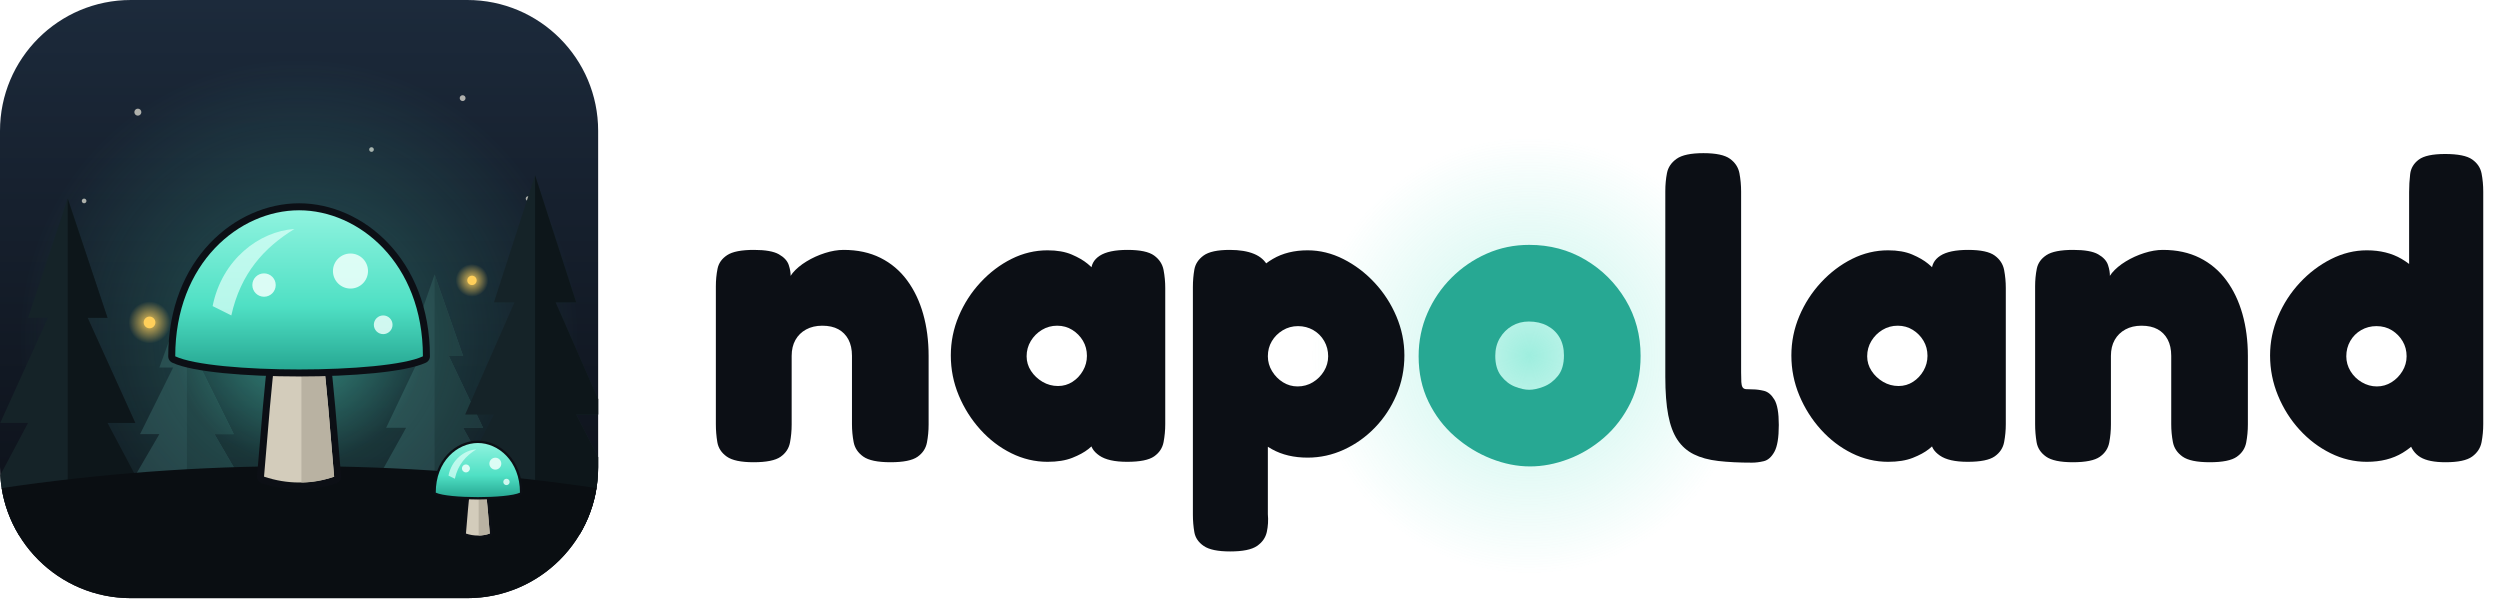
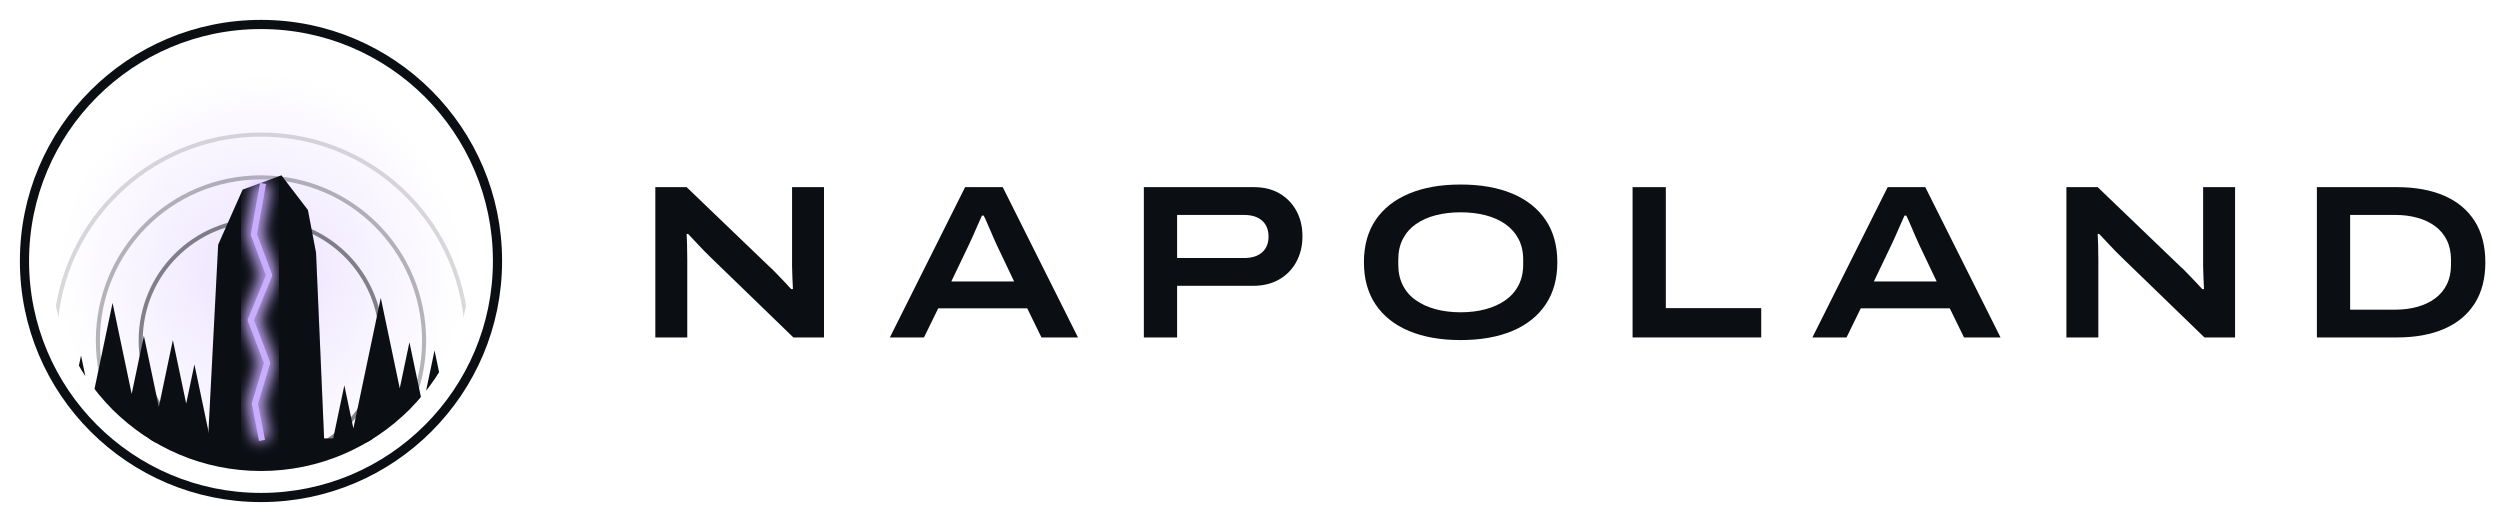
- <svg xmlns="http://www.w3.org/2000/svg" viewBox="0 0 2139.925 512">
+ <svg xmlns="http://www.w3.org/2000/svg" viewBox="0 0 2452.258 512">
  <defs>
-     <linearGradient id="bgh" x1="0" y1="0" x2="0" y2="1">
-       <stop offset="0" stop-color="#1c2a3b" />
-       <stop offset=".7" stop-color="#101620" />
-       <stop offset="1" stop-color="#0c0f15" />
-     </linearGradient>
-     <radialGradient id="haloh" cx="256" cy="290" r="240" gradientUnits="userSpaceOnUse">
-       <stop offset="0" stop-color="#4fe0c4" stop-opacity=".6" />
-       <stop offset=".45" stop-color="#4fe0c4" stop-opacity=".16" />
-       <stop offset="1" stop-color="#4fe0c4" stop-opacity="0" />
+     <clipPath id="inh">
+       <circle cx="256" cy="256" r="206" />
+     </clipPath>
+     <radialGradient id="haloh" cx="256" cy="270" r="200" gradientUnits="userSpaceOnUse">
+       <stop offset="0" stop-color="#c9adff" stop-opacity=".35" />
+       <stop offset="1" stop-color="#c9adff" stop-opacity="0" />
    </radialGradient>
-     <linearGradient id="caph" x1="0" y1="0" x2="0" y2="1">
-       <stop offset="0" stop-color="#8ff3df" />
-       <stop offset=".6" stop-color="#4fe0c4" />
-       <stop offset="1" stop-color="#27a893" />
-     </linearGradient>
-     <radialGradient id="wisph">
-       <stop offset="0" stop-color="#ffcf5a" stop-opacity=".9" />
-       <stop offset="1" stop-color="#ffcf5a" stop-opacity="0" />
-     </radialGradient>
-     <clipPath id="cliph">
-       <rect width="512" height="512" rx="112" />
-     </clipPath>
+     <filter id="blh" x="-50%" y="-50%" width="200%" height="200%">
+       <feGaussianBlur stdDeviation="7" />
+     </filter>
  </defs>
-   <g clip-path="url(#cliph)">
-     <rect width="512" height="512" fill="url(#bgh)" />
-     <g fill="#f1ece0" opacity=".7">
-       <circle cx="118" cy="96" r="3" />
-       <circle cx="396" cy="84" r="2.5" />
-       <circle cx="318" cy="128" r="2" />
-       <circle cx="72" cy="172" r="2" />
-       <circle cx="452" cy="170" r="2" />
+   <circle cx="256" cy="256" r="232" fill="none" stroke="#0b0e13" stroke-width="9" />
+   <g clip-path="url(#inh)">
+     <circle cx="256" cy="270" r="200" fill="url(#haloh)" />
+     <g transform="translate(0 34)">
+       <g fill="none" stroke="#0b0e13" stroke-width="4">
+         <circle cx="256" cy="300" r="118" opacity=".5" />
+         <circle cx="256" cy="300" r="160" opacity=".3" />
+         <circle cx="256" cy="300" r="202" opacity=".16" />
+       </g>
+       <path d="M46,400 L57.762,343.992 L69.523,400 Z M61.566,400 L79.478,314.704 L97.39,400 Z M81.674,400 L110.419,263.119 L139.164,400 Z M119.165,400 L141.141,295.356 L163.116,400 Z M148.475,400 L169.557,299.608 L190.64,400 Z M174.634,400 L190.708,323.459 L206.782,400 Z  M326,400 L337.764,343.979 L349.529,400 Z M343.733,400 L373.506,258.22 L403.28,400 Z M380.963,400 L401.61,301.677 L422.258,400 Z M407.287,400 L426.238,309.756 L445.189,400 Z M434.644,400 L460.214,278.238 L485.784,400 Z M464.127,400 L478.287,332.573 L492.446,400 Z " fill="#0b0e13" />
+       <rect x="0" y="396" width="512" height="130" fill="#0b0e13" />
+       <path d="M204,398 L214,206 L238,152 L276,138 L302,172 L310,214 L318,398 Z" fill="#0b0e13" />
+       <path d="M276,138 L302,172 L310,214 L318,398 L262,398 L266,234 L251,196 L261,152 Z" fill="#0b0e13" opacity=".18" />
+       <path d="M258,146 L249,196 L264,236 L246,280 L262,322 L250,362 L257,398" fill="none" stroke="#c9adff" stroke-width="16" stroke-linejoin="round" filter="url(#blh)" />
+       <path d="M258,146 L249,196 L264,236 L246,280 L262,322 L250,362 L257,398" fill="none" stroke="#c9adff" stroke-width="6" stroke-linejoin="round" />
    </g>
-     <rect x="154.1" y="428.6" width="11.8" height="15.2" fill="#1a2a31" />
-     <polygon points="160,250 183.6,314.6 171.8,314.6 200.12,371.6 183.6,371.6 219,432.4 101,432.4 136.4,371.6 119.88,371.6 148.2,314.6 136.4,314.6" fill="#22363d" />
-     <polygon points="160,250 183.6,314.6 171.8,314.6 200.12,371.6 183.6,371.6 219,432.4 160,432.4" fill="#1a2a31" />
-     <rect x="365.9" y="427.7" width="12.2" height="16.4" fill="#1a2a31" />
-     <polygon points="372,235 396.4,304.7 384.2,304.7 413.48,366.2 396.4,366.2 433,431.8 311,431.8 347.6,366.2 330.52,366.2 359.8,304.7 347.6,304.7" fill="#22363d" />
-     <polygon points="372,235 396.4,304.7 384.2,304.7 413.48,366.2 396.4,366.2 433,431.8 372,431.8" fill="#1a2a31" />
-     <rect width="512" height="512" fill="url(#haloh)" />
-     <rect x="49.5" y="452" width="17" height="24" fill="#0d161a" />
-     <polygon points="58,170 92,272 75,272 115.8,362 92,362 143,458 -27,458 24,362 0.2,362 41,272 24,272" fill="#152328" />
-     <polygon points="58,170 92,272 75,272 115.8,362 92,362 143,458 58,458" fill="#0d161a" />
-     <rect x="449.2" y="450.8" width="17.6" height="25.6" fill="#0d161a" />
-     <polygon points="458,150 493.2,258.8 475.6,258.8 517.84,354.8 493.2,354.8 546,457.2 370,457.2 422.8,354.8 398.16,354.8 440.4,258.8 422.8,258.8" fill="#152328" />
-     <polygon points="458,150 493.2,258.8 475.6,258.8 517.84,354.8 493.2,354.8 546,457.2 458,457.2" fill="#0d161a" />
-     <path d="M0,418 Q256,380 512,418 L512,512 L0,512 Z" fill="#0a0e12" />
-     <g stroke="#0c0f15" stroke-width="12" stroke-linejoin="round" paint-order="stroke">
-       <path d="M226,408 C230,362 232,332 236,302 L276,302 C280,332 282,362 286,408 Q256,418 226,408 Z" fill="#d3ccbb" />
-       <path d="M258,302 L276,302 C280,332 282,362 286,408 Q272,413 258,413 Z" fill="#b9b2a2" stroke="none" />
-       <path d="M150,305 C150,225 205,180 256,180 C307,180 362,225 362,305 C330,320 182,320 150,305 Z" fill="url(#caph)" />
+   </g>
+   <g transform="translate(622 331) scale(0.2145923)">
+     <g fill="#0b0e13">
+       <path d="M97.0 0.0V-687.0H240.0L616.0 -326.0Q629.0 -315.0 647.0 -296.0Q665.0 -277.0 684.5 -257.0Q704.0 -237.0 718.0 -221.0H726.0Q725.0 -243.0 723.5 -274.5Q722.0 -306.0 722.0 -326.0V-687.0H868.0V0.0H728.0L351.0 -365.0Q324.0 -391.0 294.5 -422.5Q265.0 -454.0 247.0 -473.0H240.0Q241.0 -460.0 242.0 -427.5Q243.0 -395.0 243.0 -353.0V0.0Z" />
+       <path d="M1169.0 0.0 1513.0 -687.0H1685.0L2029.0 0.0H1862.0L1797.0 -133.0H1390.0L1325.0 0.0ZM1450.0 -256.0H1737.0L1657.0 -424.0Q1652.0 -435.0 1642.5 -456.5Q1633.0 -478.0 1623.5 -500.5Q1614.0 -523.0 1606.5 -539.5Q1599.0 -556.0 1598.0 -557.0H1590.0Q1581.0 -537.0 1569.5 -511.0Q1558.0 -485.0 1547.5 -461.0Q1537.0 -437.0 1530.0 -423.0Z" />
+       <path d="M2330.0 0.0V-687.0H2834.0Q2901.0 -687.0 2950.5 -658.0Q3000.0 -629.0 3027.5 -578.5Q3055.0 -528.0 3055.0 -462.015Q3055.0 -397.0 3027.0 -345.5Q2999.0 -294.0 2948.5 -265.0Q2898.0 -236.0 2830.0 -236.0H2482.0V0.0ZM2482.0 -363.0H2788.0Q2841.333 -363.0 2870.667 -389.065Q2900.0 -415.13 2900.0 -461.075Q2900.0 -492.0 2886.971 -514.054Q2873.943 -536.108 2848.971 -548.054Q2824.0 -560.0 2788.0 -560.0H2482.0Z" />
+       <path d="M3777.598 12.0Q3641.469 12.0 3542.235 -29.5Q3443.0 -71.0 3389.5 -150.5Q3336.0 -230.0 3336.0 -343.527Q3336.0 -458.0 3389.5 -537.0Q3443.0 -616.0 3542.235 -657.5Q3641.469 -699.0 3777.598 -699.0Q3915.0 -699.0 4014.0 -657.5Q4113.0 -616.0 4166.5 -537.0Q4220.0 -458.0 4220.0 -343.527Q4220.0 -230.0 4166.5 -150.5Q4113.0 -71.0 4014.0 -29.5Q3915.0 12.0 3777.598 12.0ZM3778.0 -115.0Q3840.0 -115.0 3892.0 -129.0Q3944.0 -143.0 3982.5 -170.0Q4021.0 -197.0 4042.5 -238.083Q4064.0 -279.167 4064.0 -333.0V-356.0Q4064.0 -409.63 4042.5 -450.315Q4021.0 -491.0 3982.5 -518.0Q3944.0 -545.0 3892.0 -558.5Q3840.0 -572.0 3778.0 -572.0Q3716.0 -572.0 3664.0 -558.5Q3612.0 -545.0 3573.5 -518.0Q3535.0 -491.0 3514.0 -450.315Q3493.0 -409.63 3493.0 -356.0V-333.0Q3493.0 -279.167 3514.0 -238.083Q3535.0 -197.0 3573.5 -170.0Q3612.0 -143.0 3664.0 -129.0Q3716.0 -115.0 3778.0 -115.0Z" />
+       <path d="M4564.0 0.0V-687.0H4716.0V-134.0H5152.0V0.0Z" />
+       <path d="M5386.0 0.0 5730.0 -687.0H5902.0L6246.0 0.0H6079.0L6014.0 -133.0H5607.0L5542.0 0.0ZM5667.0 -256.0H5954.0L5874.0 -424.0Q5869.0 -435.0 5859.5 -456.5Q5850.0 -478.0 5840.5 -500.5Q5831.0 -523.0 5823.5 -539.5Q5816.0 -556.0 5815.0 -557.0H5807.0Q5798.0 -537.0 5786.5 -511.0Q5775.0 -485.0 5764.5 -461.0Q5754.0 -437.0 5747.0 -423.0Z" />
+       <path d="M6547.0 0.0V-687.0H6690.0L7066.0 -326.0Q7079.0 -315.0 7097.0 -296.0Q7115.0 -277.0 7134.5 -257.0Q7154.0 -237.0 7168.0 -221.0H7176.0Q7175.0 -243.0 7173.5 -274.5Q7172.0 -306.0 7172.0 -326.0V-687.0H7318.0V0.0H7178.0L6801.0 -365.0Q6774.0 -391.0 6744.5 -422.5Q6715.0 -454.0 6697.0 -473.0H6690.0Q6691.0 -460.0 6692.0 -427.5Q6693.0 -395.0 6693.0 -353.0V0.0Z" />
+       <path d="M7692.0 0.0V-687.0H8058.0Q8184.0 -687.0 8274.5 -647.5Q8365.0 -608.0 8413.5 -531.5Q8462.0 -455.0 8462.0 -343.0Q8462.0 -232.0 8413.5 -155.5Q8365.0 -79.0 8274.5 -39.5Q8184.0 0.0 8058.0 0.0ZM7844.0 -127.0H8050.0Q8105.0 -127.0 8151.5 -140.0Q8198.0 -153.0 8232.5 -178.5Q8267.0 -204.0 8286.0 -242.5Q8305.0 -281.0 8305.0 -332.0V-355.0Q8305.0 -406.0 8286.0 -444.5Q8267.0 -483.0 8232.5 -508.5Q8198.0 -534.0 8151.5 -547.0Q8105.0 -560.0 8050.0 -560.0H7844.0Z" />
    </g>
-     <path d="M182,262 C190,222 222,198 252,196 C226,212 206,234 198,270 Z" fill="#dafff7" opacity=".75" />
-     <circle cx="300" cy="232" r="15" fill="#e9fffa" opacity=".9" />
-     <circle cx="226" cy="244" r="10" fill="#e9fffa" opacity=".9" />
-     <circle cx="328" cy="278" r="8" fill="#e9fffa" opacity=".85" />
-     <g transform="translate(322 318) scale(.34)">
-       <g stroke="#0c0f15" stroke-width="12" stroke-linejoin="round" paint-order="stroke">
-         <path d="M226,408 C230,362 232,332 236,302 L276,302 C280,332 282,362 286,408 Q256,418 226,408 Z" fill="#d3ccbb" />
-         <path d="M258,302 L276,302 C280,332 282,362 286,408 Q272,413 258,413 Z" fill="#b9b2a2" stroke="none" />
-         <path d="M150,305 C150,225 205,180 256,180 C307,180 362,225 362,305 C330,320 182,320 150,305 Z" fill="url(#caph)" />
-       </g>
-       <path d="M182,262 C190,222 222,198 252,196 C226,212 206,234 198,270 Z" fill="#dafff7" opacity=".75" />
-       <circle cx="300" cy="232" r="15" fill="#e9fffa" opacity=".9" />
-       <circle cx="226" cy="244" r="10" fill="#e9fffa" opacity=".9" />
-       <circle cx="328" cy="278" r="8" fill="#e9fffa" opacity=".85" />
-     </g>
-     <circle cx="128" cy="276" r="18" fill="url(#wisph)" />
-     <circle cx="128" cy="276" r="5" fill="#ffcf5a" />
-     <circle cx="404" cy="240" r="14" fill="url(#wisph)" />
-     <circle cx="404" cy="240" r="4" fill="#ffcf5a" />
-   </g>
-   <g transform="translate(602 392.7925) scale(0.3584906)">
-     <defs>
-       <radialGradient id="wmglow">
-         <stop offset="0" stop-color="#4fe0c4" stop-opacity=".55" />
-         <stop offset=".45" stop-color="#4fe0c4" stop-opacity=".18" />
-         <stop offset="1" stop-color="#4fe0c4" stop-opacity="0" />
-       </radialGradient>
-     </defs>
-     <circle cx="1973" cy="-246.5" r="520" fill="url(#wmglow)" />
-     <path d="M120 8Q75 8 56.0 -5.5Q37 -19 33.5 -40.0Q30 -61 30 -83V-412Q30 -434 34.0 -454.0Q38 -474 57.0 -486.5Q76 -499 121 -499Q162 -499 180.5 -488.5Q199 -478 204.0 -463.0Q209 -448 208.5 -435.5Q208 -423 210 -420L202 -414Q201 -429 213.5 -444.0Q226 -459 246.5 -471.5Q267 -484 290.5 -491.5Q314 -499 335 -499Q385 -499 423.0 -480.0Q461 -461 486.5 -426.5Q512 -392 525.0 -346.0Q538 -300 538 -246V-82Q538 -60 534.0 -39.0Q530 -18 511.5 -5.0Q493 8 447 8Q401 8 382.0 -5.5Q363 -19 359.0 -40.0Q355 -61 355 -83V-246Q355 -269 346.5 -285.0Q338 -301 322.5 -309.5Q307 -318 284 -318Q262 -318 245.5 -309.0Q229 -300 220.0 -284.0Q211 -268 211 -246V-82Q211 -60 207.0 -39.0Q203 -18 184.5 -5.0Q166 8 120 8Z" fill="#0c0f15" />
-     <path d="M1012.0 7Q967.0 7 945.5 -8.0Q924.0 -23 925.0 -42H939.0Q934.0 -35 919.5 -23.5Q905.0 -12 881.0 -2.5Q857.0 7 822.0 7Q777.0 7 735.5 -13.5Q694.0 -34 661.5 -70.0Q629.0 -106 610.0 -151.5Q591.0 -197 591.0 -247Q591.0 -296 610.0 -341.0Q629.0 -386 662.0 -421.5Q695.0 -457 736.0 -477.5Q777.0 -498 822.0 -498Q856.0 -498 879.5 -488.0Q903.0 -478 917.5 -466.0Q932.0 -454 937.0 -446H926.0Q925.0 -471 946.5 -485.0Q968.0 -499 1013.0 -499Q1058.0 -499 1076.5 -485.5Q1095.0 -472 1099.0 -451.0Q1103.0 -430 1103.0 -408V-83Q1103.0 -61 1099.0 -40.0Q1095.0 -19 1076.5 -6.0Q1058.0 7 1012.0 7ZM847.0 -174Q866.0 -174 881.5 -184.0Q897.0 -194 906.5 -210.5Q916.0 -227 916.0 -246Q916.0 -266 906.5 -282.0Q897.0 -298 881.0 -308.0Q865.0 -318 845.0 -318Q825.0 -318 808.5 -308.0Q792.0 -298 782.0 -281.5Q772.0 -265 772.0 -245Q772.0 -226 782.5 -210.0Q793.0 -194 810.0 -184.0Q827.0 -174 847.0 -174Z" fill="#0c0f15" />
-     <path d="M1443.0 -3Q1394.0 -3 1358.0 -23.0Q1322.0 -43 1299.0 -77.5Q1276.0 -112 1265.0 -156.0Q1254.0 -200 1255.0 -249Q1256.0 -297 1267.5 -342.0Q1279.0 -387 1302.0 -422.0Q1325.0 -457 1360.0 -477.5Q1395.0 -498 1443.0 -498Q1487.0 -498 1528.5 -477.0Q1570.0 -456 1603.0 -420.5Q1636.0 -385 1655.0 -340.0Q1674.0 -295 1674.0 -247Q1674.0 -197 1655.0 -152.5Q1636.0 -108 1603.5 -74.5Q1571.0 -41 1529.5 -22.0Q1488.0 -3 1443.0 -3ZM1258.0 221Q1214.0 221 1195.0 208.0Q1176.0 195 1172.5 175.0Q1169.0 155 1169.0 133V-410Q1169.0 -432 1172.5 -452.0Q1176.0 -472 1194.5 -485.5Q1213.0 -499 1257.0 -499Q1292.0 -499 1315.0 -489.5Q1338.0 -480 1348.0 -460V132Q1350.0 154 1345.5 174.5Q1341.0 195 1322.0 208.0Q1303.0 221 1258.0 221ZM1419.0 -173Q1439.0 -173 1455.5 -183.0Q1472.0 -193 1482.0 -209.5Q1492.0 -226 1492.0 -245Q1492.0 -265 1482.5 -281.5Q1473.0 -298 1456.5 -307.5Q1440.0 -317 1420.0 -317Q1400.0 -317 1383.5 -307.0Q1367.0 -297 1357.5 -281.0Q1348.0 -265 1348.0 -245Q1348.0 -226 1358.0 -209.5Q1368.0 -193 1384.0 -183.0Q1400.0 -173 1419.0 -173Z" fill="#0c0f15" />
-     <path d="M1974.0 18Q1928.0 18 1881.0 -0.5Q1834.0 -19 1794.5 -53.5Q1755.0 -88 1731.5 -136.5Q1708.0 -185 1708.0 -245Q1708.0 -300 1729.0 -348.0Q1750.0 -396 1786.5 -432.5Q1823.0 -469 1870.5 -490.0Q1918.0 -511 1972.0 -511Q2046.0 -511 2106.0 -475.5Q2166.0 -440 2202.0 -380.0Q2238.0 -320 2238.0 -246Q2238.0 -183 2214.0 -134.0Q2190.0 -85 2151.0 -51.0Q2112.0 -17 2065.5 0.5Q2019.0 18 1974.0 18ZM1972.0 -165Q1987.0 -165 2006.5 -172.5Q2026.0 -180 2040.5 -198.0Q2055.0 -216 2055.0 -247Q2055.0 -272 2044.5 -290.0Q2034.0 -308 2015.0 -318.0Q1996.0 -328 1971.0 -328Q1949.0 -328 1931.0 -317.5Q1913.0 -307 1902.0 -288.5Q1891.0 -270 1891.0 -246Q1891.0 -216 1905.0 -198.0Q1919.0 -180 1938.0 -172.5Q1957.0 -165 1972.0 -165Z" fill="#27a893" />
-     <path d="M2504.0 9Q2458.0 9 2423.5 5.0Q2389.0 1 2365.0 -11.0Q2341.0 -23 2326.0 -45.5Q2311.0 -68 2304.0 -104.5Q2297.0 -141 2297.0 -196V-639Q2297.0 -662 2301.0 -682.5Q2305.0 -703 2324.0 -716.5Q2343.0 -730 2388.0 -730Q2433.0 -730 2451.5 -716.5Q2470.0 -703 2474.0 -682.0Q2478.0 -661 2478.0 -638V-207Q2478.0 -192 2478.5 -183.5Q2479.0 -175 2481.5 -171.0Q2484.0 -167 2489.5 -166.5Q2495.0 -166 2505.0 -166Q2518.0 -166 2532.5 -162.5Q2547.0 -159 2557.5 -141.5Q2568.0 -124 2568.0 -81Q2568.0 -36 2557.5 -17.0Q2547.0 2 2532.0 5.5Q2517.0 9 2504.0 9Z" fill="#0c0f15" />
-     <path d="M3019.0 7Q2974.0 7 2952.5 -8.0Q2931.0 -23 2932.0 -42H2946.0Q2941.0 -35 2926.5 -23.5Q2912.0 -12 2888.0 -2.5Q2864.0 7 2829.0 7Q2784.0 7 2742.5 -13.5Q2701.0 -34 2668.5 -70.0Q2636.0 -106 2617.0 -151.5Q2598.0 -197 2598.0 -247Q2598.0 -296 2617.0 -341.0Q2636.0 -386 2669.0 -421.5Q2702.0 -457 2743.0 -477.5Q2784.0 -498 2829.0 -498Q2863.0 -498 2886.5 -488.0Q2910.0 -478 2924.5 -466.0Q2939.0 -454 2944.0 -446H2933.0Q2932.0 -471 2953.5 -485.0Q2975.0 -499 3020.0 -499Q3065.0 -499 3083.5 -485.5Q3102.0 -472 3106.0 -451.0Q3110.0 -430 3110.0 -408V-83Q3110.0 -61 3106.0 -40.0Q3102.0 -19 3083.5 -6.0Q3065.0 7 3019.0 7ZM2854.0 -174Q2873.0 -174 2888.5 -184.0Q2904.0 -194 2913.5 -210.5Q2923.0 -227 2923.0 -246Q2923.0 -266 2913.5 -282.0Q2904.0 -298 2888.0 -308.0Q2872.0 -318 2852.0 -318Q2832.0 -318 2815.5 -308.0Q2799.0 -298 2789.0 -281.5Q2779.0 -265 2779.0 -245Q2779.0 -226 2789.5 -210.0Q2800.0 -194 2817.0 -184.0Q2834.0 -174 2854.0 -174Z" fill="#0c0f15" />
-     <path d="M3270.0 8Q3225.0 8 3206.0 -5.5Q3187.0 -19 3183.5 -40.0Q3180.0 -61 3180.0 -83V-412Q3180.0 -434 3184.0 -454.0Q3188.0 -474 3207.0 -486.5Q3226.0 -499 3271.0 -499Q3312.0 -499 3330.5 -488.5Q3349.0 -478 3354.0 -463.0Q3359.0 -448 3358.5 -435.5Q3358.0 -423 3360.0 -420L3352.0 -414Q3351.0 -429 3363.5 -444.0Q3376.0 -459 3396.5 -471.5Q3417.0 -484 3440.5 -491.5Q3464.0 -499 3485.0 -499Q3535.0 -499 3573.0 -480.0Q3611.0 -461 3636.5 -426.5Q3662.0 -392 3675.0 -346.0Q3688.0 -300 3688.0 -246V-82Q3688.0 -60 3684.0 -39.0Q3680.0 -18 3661.5 -5.0Q3643.0 8 3597.0 8Q3551.0 8 3532.0 -5.5Q3513.0 -19 3509.0 -40.0Q3505.0 -61 3505.0 -83V-246Q3505.0 -269 3496.5 -285.0Q3488.0 -301 3472.5 -309.5Q3457.0 -318 3434.0 -318Q3412.0 -318 3395.5 -309.0Q3379.0 -300 3370.0 -284.0Q3361.0 -268 3361.0 -246V-82Q3361.0 -60 3357.0 -39.0Q3353.0 -18 3334.5 -5.0Q3316.0 8 3270.0 8Z" fill="#0c0f15" />
-     <path d="M3972.0 7Q3927.0 7 3885.5 -13.5Q3844.0 -34 3811.5 -69.5Q3779.0 -105 3760.0 -151.0Q3741.0 -197 3741.0 -247Q3741.0 -295 3760.0 -340.0Q3779.0 -385 3812.0 -420.5Q3845.0 -456 3886.5 -477.0Q3928.0 -498 3972.0 -498Q4020.0 -498 4055.0 -477.5Q4090.0 -457 4113.0 -422.0Q4136.0 -387 4147.5 -342.0Q4159.0 -297 4160.0 -249Q4161.0 -200 4150.0 -154.5Q4139.0 -109 4116.0 -72.5Q4093.0 -36 4057.5 -14.5Q4022.0 7 3972.0 7ZM3996.0 -173Q4015.0 -173 4031.0 -183.0Q4047.0 -193 4057.0 -209.5Q4067.0 -226 4067.0 -245Q4067.0 -265 4057.5 -281.0Q4048.0 -297 4032.0 -307.0Q4016.0 -317 3995.0 -317Q3975.0 -317 3958.5 -307.5Q3942.0 -298 3932.5 -281.5Q3923.0 -265 3923.0 -245Q3923.0 -226 3933.0 -209.5Q3943.0 -193 3960.0 -183.0Q3977.0 -173 3996.0 -173ZM4160.0 8Q4120.0 8 4100.0 -4.0Q4080.0 -16 4073.0 -42V-637Q4073.0 -659 4075.5 -680.0Q4078.0 -701 4096.0 -714.5Q4114.0 -728 4159.0 -728Q4205.0 -728 4223.5 -715.0Q4242.0 -702 4246.0 -681.5Q4250.0 -661 4250.0 -638V-83Q4250.0 -61 4246.0 -40.0Q4242.0 -19 4223.5 -5.5Q4205.0 8 4160.0 8Z" fill="#0c0f15" />
  </g>
</svg>
